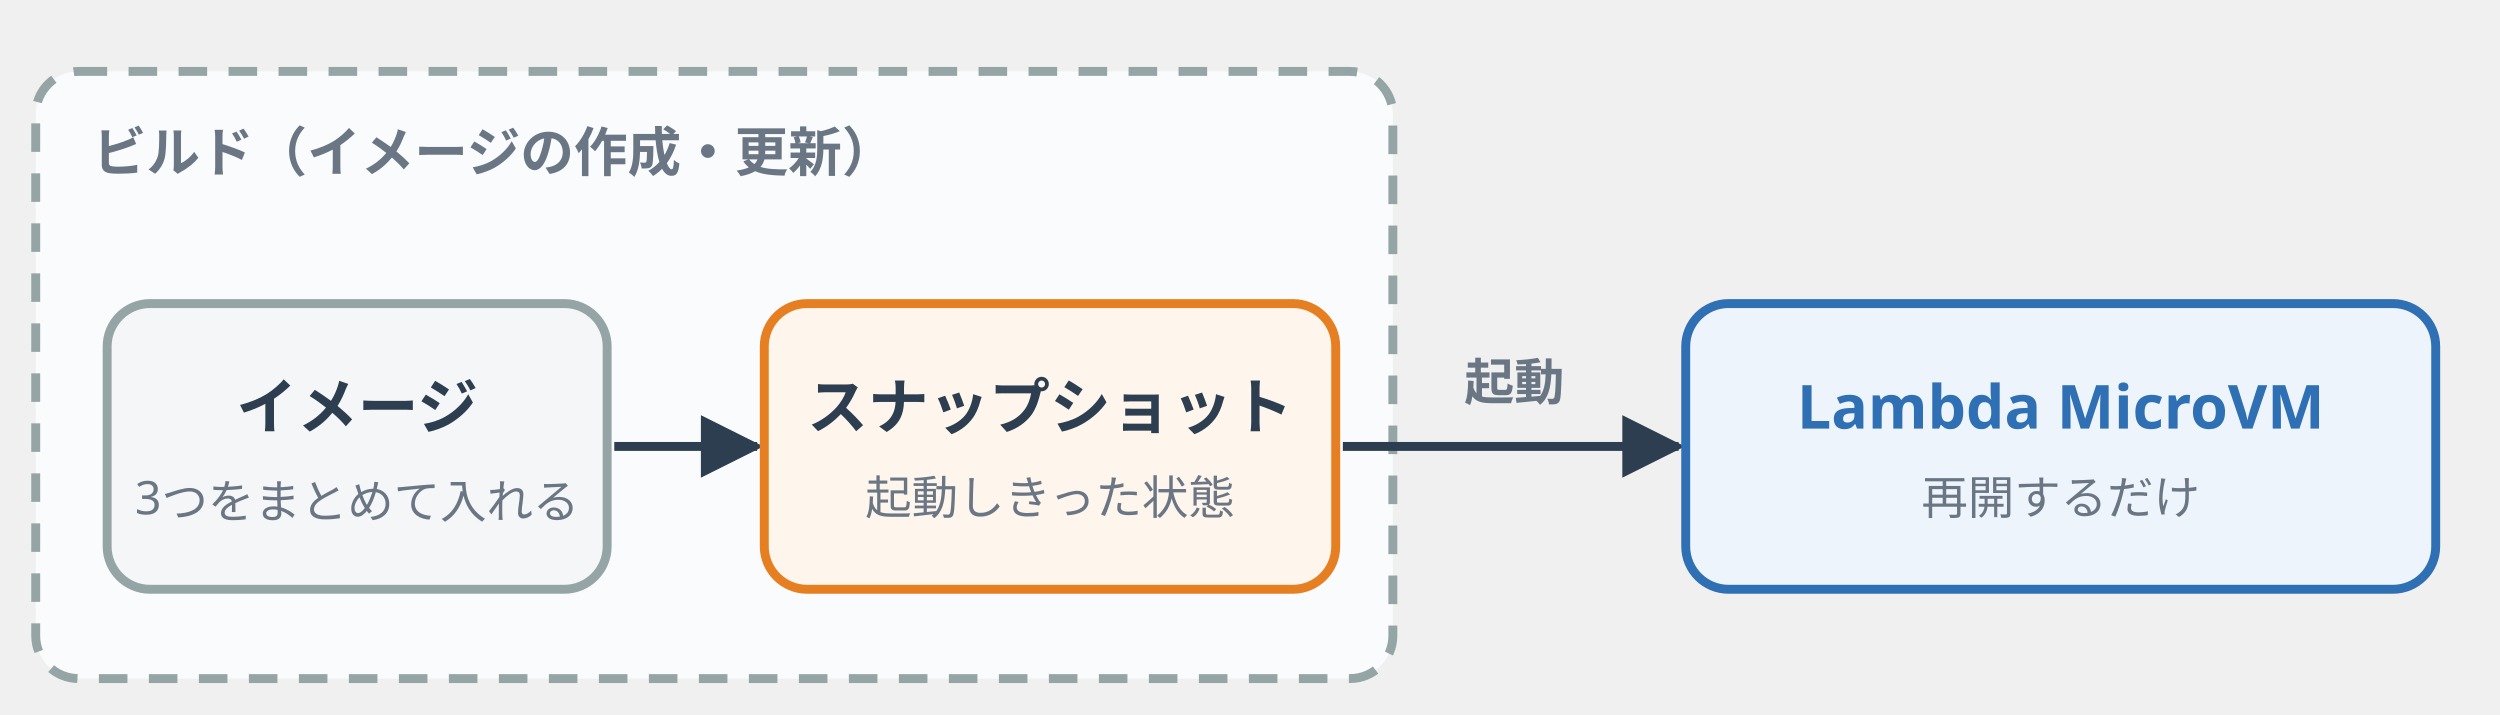
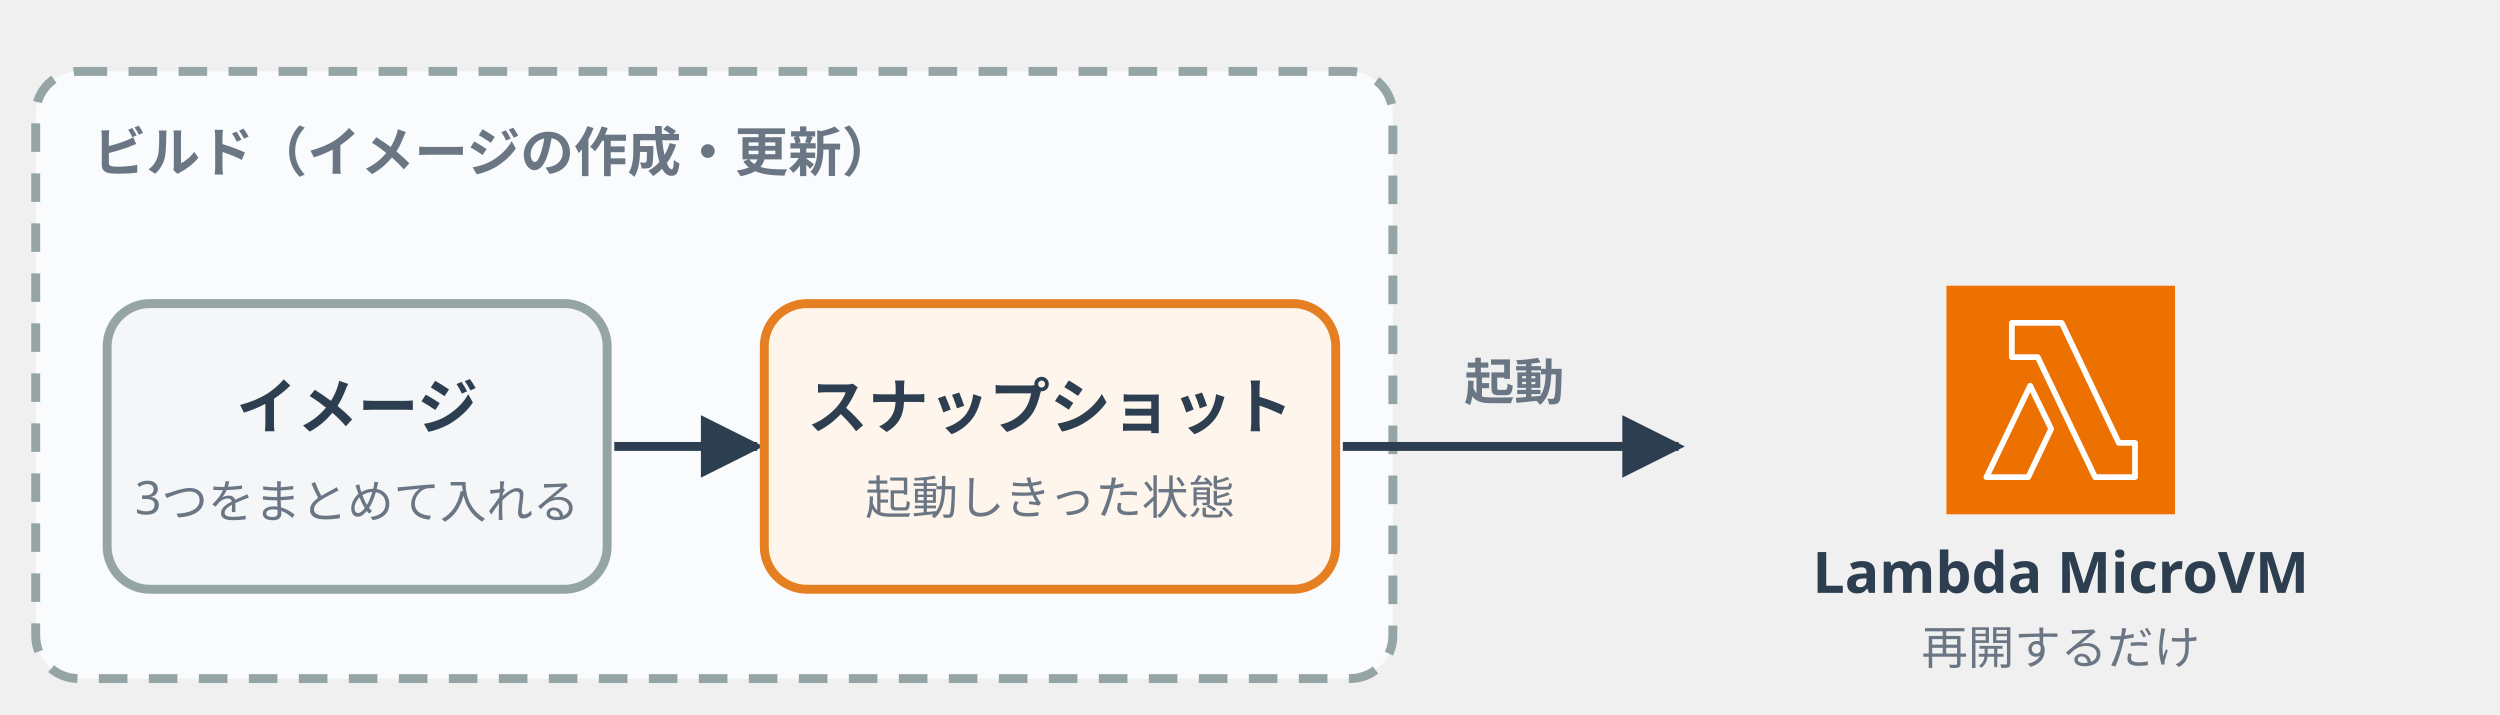
<svg xmlns="http://www.w3.org/2000/svg" viewBox="0 0 700 200" font-family="'Noto Sans JP', 'Hiragino Sans', sans-serif">
  <defs>
    <marker id="a" viewBox="0 0 10 10" refX="9" refY="5" markerWidth="7" markerHeight="7" orient="auto">
      <path d="M0,0 L10,5 L0,10 z" fill="#2c3e50" />
    </marker>
  </defs>
  <rect x="10" y="20" width="380" height="170" rx="12" fill="#FAFBFC" stroke="#95a5a6" stroke-width="2.5" stroke-dasharray="8 6" />
  <text x="26" y="48" text-anchor="start" font-size="15" font-weight="700" fill="#6b7684">ビルド（イメージの作成・更新）</text>
  <rect x="30" y="85" width="140" height="80" rx="12" fill="#F4F6F7" stroke="#95a5a6" stroke-width="2.5" />
  <text x="100" y="120" text-anchor="middle" font-size="17" font-weight="700" fill="#2c3e50">イメージ</text>
  <text x="100" y="144" text-anchor="middle" font-size="13" fill="#6b7684">3つをまとめて入れる</text>
  <line x1="172" y1="125" x2="212" y2="125" stroke="#2c3e50" stroke-width="2.5" marker-end="url(#a)" />
  <rect x="214" y="85" width="160" height="80" rx="12" fill="#FEF5EC" stroke="#E67E22" stroke-width="2.5" />
  <text x="294" y="120" text-anchor="middle" font-size="17" font-weight="700" fill="#2c3e50">スナップショット</text>
  <text x="294" y="144" text-anchor="middle" font-size="13" fill="#6b7684">起動しきった状態</text>
  <line x1="376" y1="125" x2="470" y2="125" stroke="#2c3e50" stroke-width="2.5" marker-end="url(#a)" />
  <text x="424" y="112" text-anchor="middle" font-size="14" font-weight="700" fill="#6b7684">起動</text>
-   <rect x="472" y="85" width="210" height="80" rx="12" fill="#EEF4FB" stroke="#2F6FB3" stroke-width="2.5" />
-   <text x="577" y="120" text-anchor="middle" font-size="17" font-weight="700" fill="#2F6FB3">Lambda MicroVM</text>
-   <text x="577" y="144" text-anchor="middle" font-size="13" fill="#6b7684">再開するだけ</text>
+   <svg x="545" y="80" width="64" height="64" viewBox="0 0 80 80" version="1.1">
+     <g id="sn-Icon-Architecture/64/Arch_AWS-Lambda_64" stroke="none" stroke-width="1" fill="none" fill-rule="evenodd">
+       <g id="sn-Icon-Architecture-BG/64/Compute" fill="#ED7100">
+         <rect id="sn-Rectangle" x="0" y="0" width="80" height="80" />
+       </g>
+       <path d="M28.008,66 L15.591,66 L29.324,37.296 L35.546,50.106 L28.008,66 Z M30.22,34.553 C30.051,34.208 29.7,33.989 29.318,33.989 L29.315,33.989 C28.929,33.99 28.578,34.211 28.412,34.558 L13.098,66.569 C12.95,66.879 12.971,67.243 13.155,67.534 C13.337,67.824 13.658,68 14.002,68 L28.642,68 C29.03,68 29.382,67.777 29.548,67.428 L37.564,50.528 C37.693,50.254 37.692,49.937 37.559,49.665 L30.22,34.553 Z M64.995,66 L52.659,66 L32.867,24.57 C32.701,24.222 32.349,24 31.962,24 L23.89,24 L23.899,14 L39.72,14 L59.42,55.429 C59.586,55.777 59.939,56 60.326,56 L64.995,56 L64.995,66 Z M65.998,54 L60.96,54 L41.259,12.571 C41.094,12.223 40.741,12 40.353,12 L22.898,12 C22.345,12 21.896,12.447 21.895,12.999 L21.884,24.999 C21.884,25.265 21.989,25.519 22.178,25.707 C22.365,25.895 22.62,26 22.887,26 L31.329,26 L51.122,67.43 C51.289,67.778 51.639,68 52.026,68 L65.998,68 C66.552,68 67,67.552 67,67 L67,55 C67,54.448 66.552,54 65.998,54 L65.998,54 Z" id="sn-AWS-Lambda_Icon_64_Squid" fill="#FFFFFF" />
+     </g>
+   </svg>
+   <text x="577" y="166" text-anchor="middle" font-size="16" font-weight="700" fill="#2c3e50">Lambda MicroVM</text>
+   <text x="577" y="186" text-anchor="middle" font-size="13" fill="#6b7684">再開するだけ</text>
</svg>
